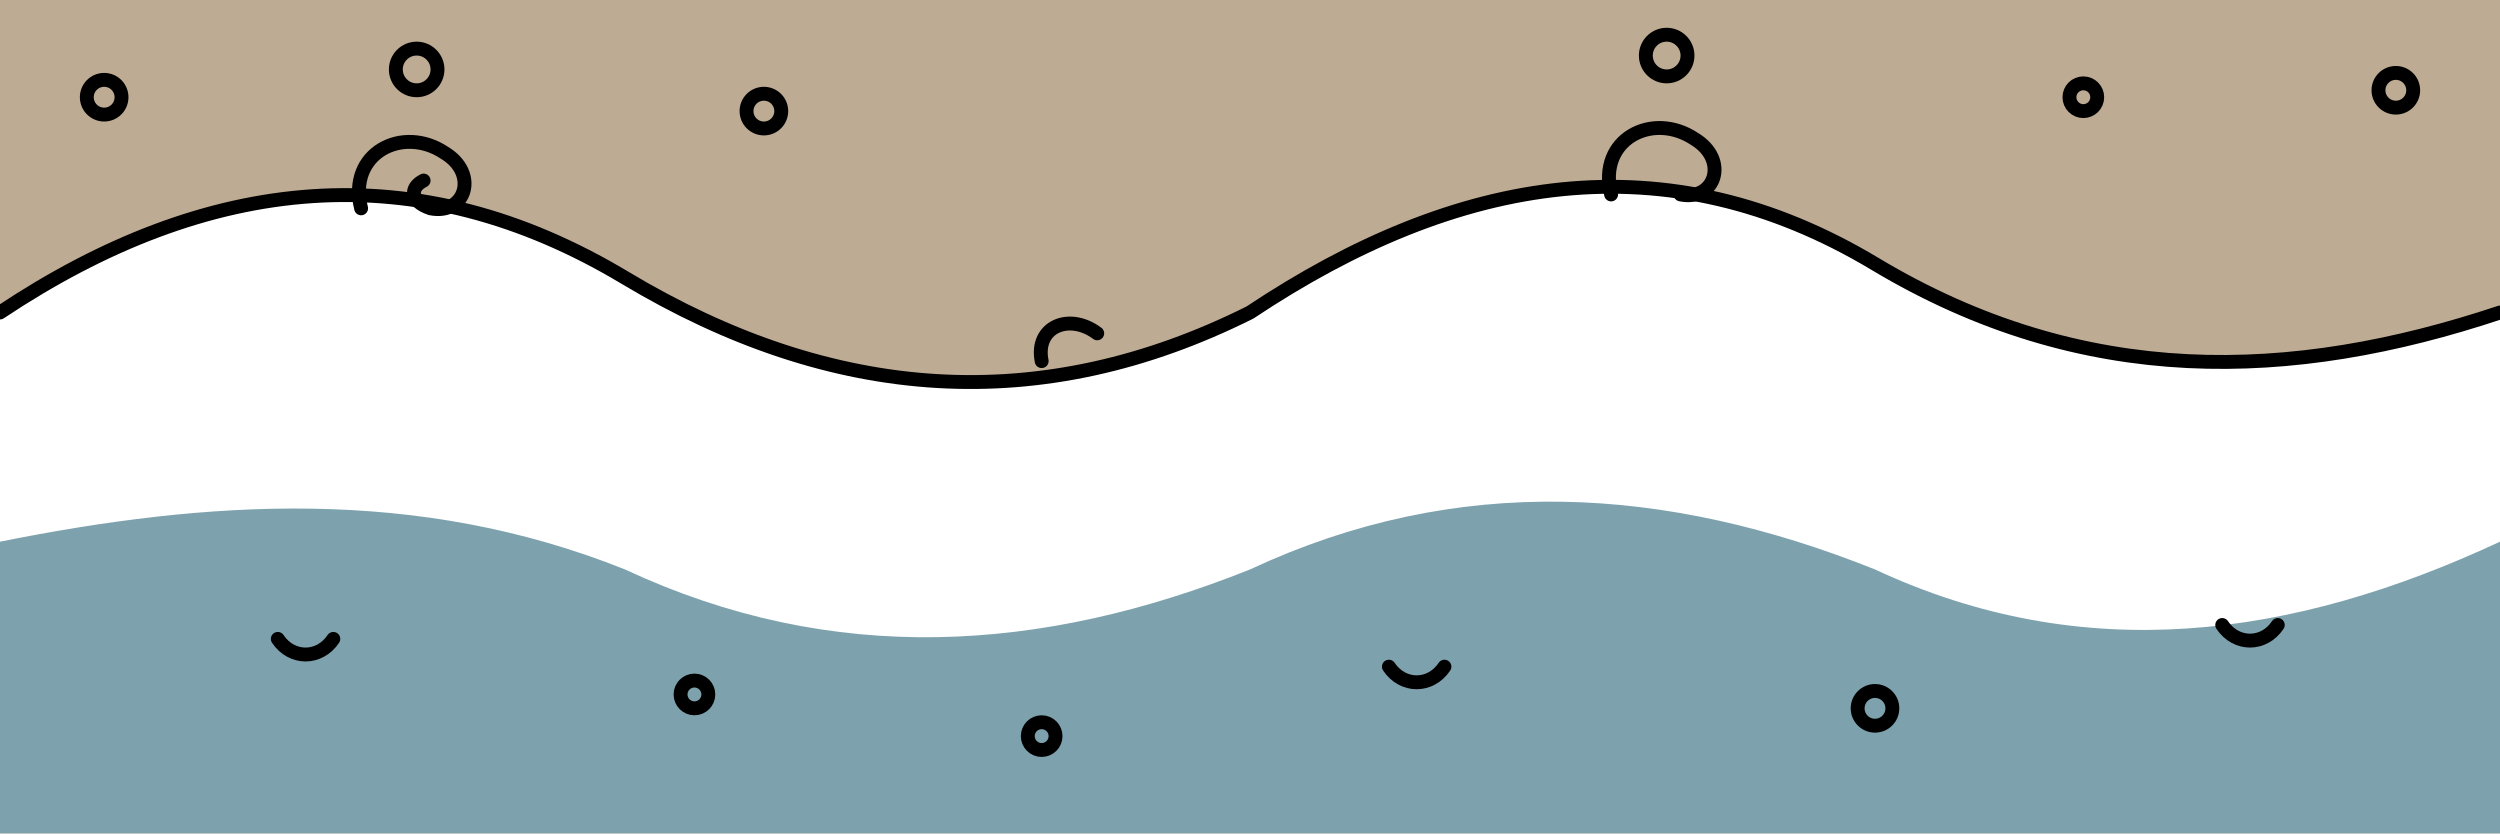
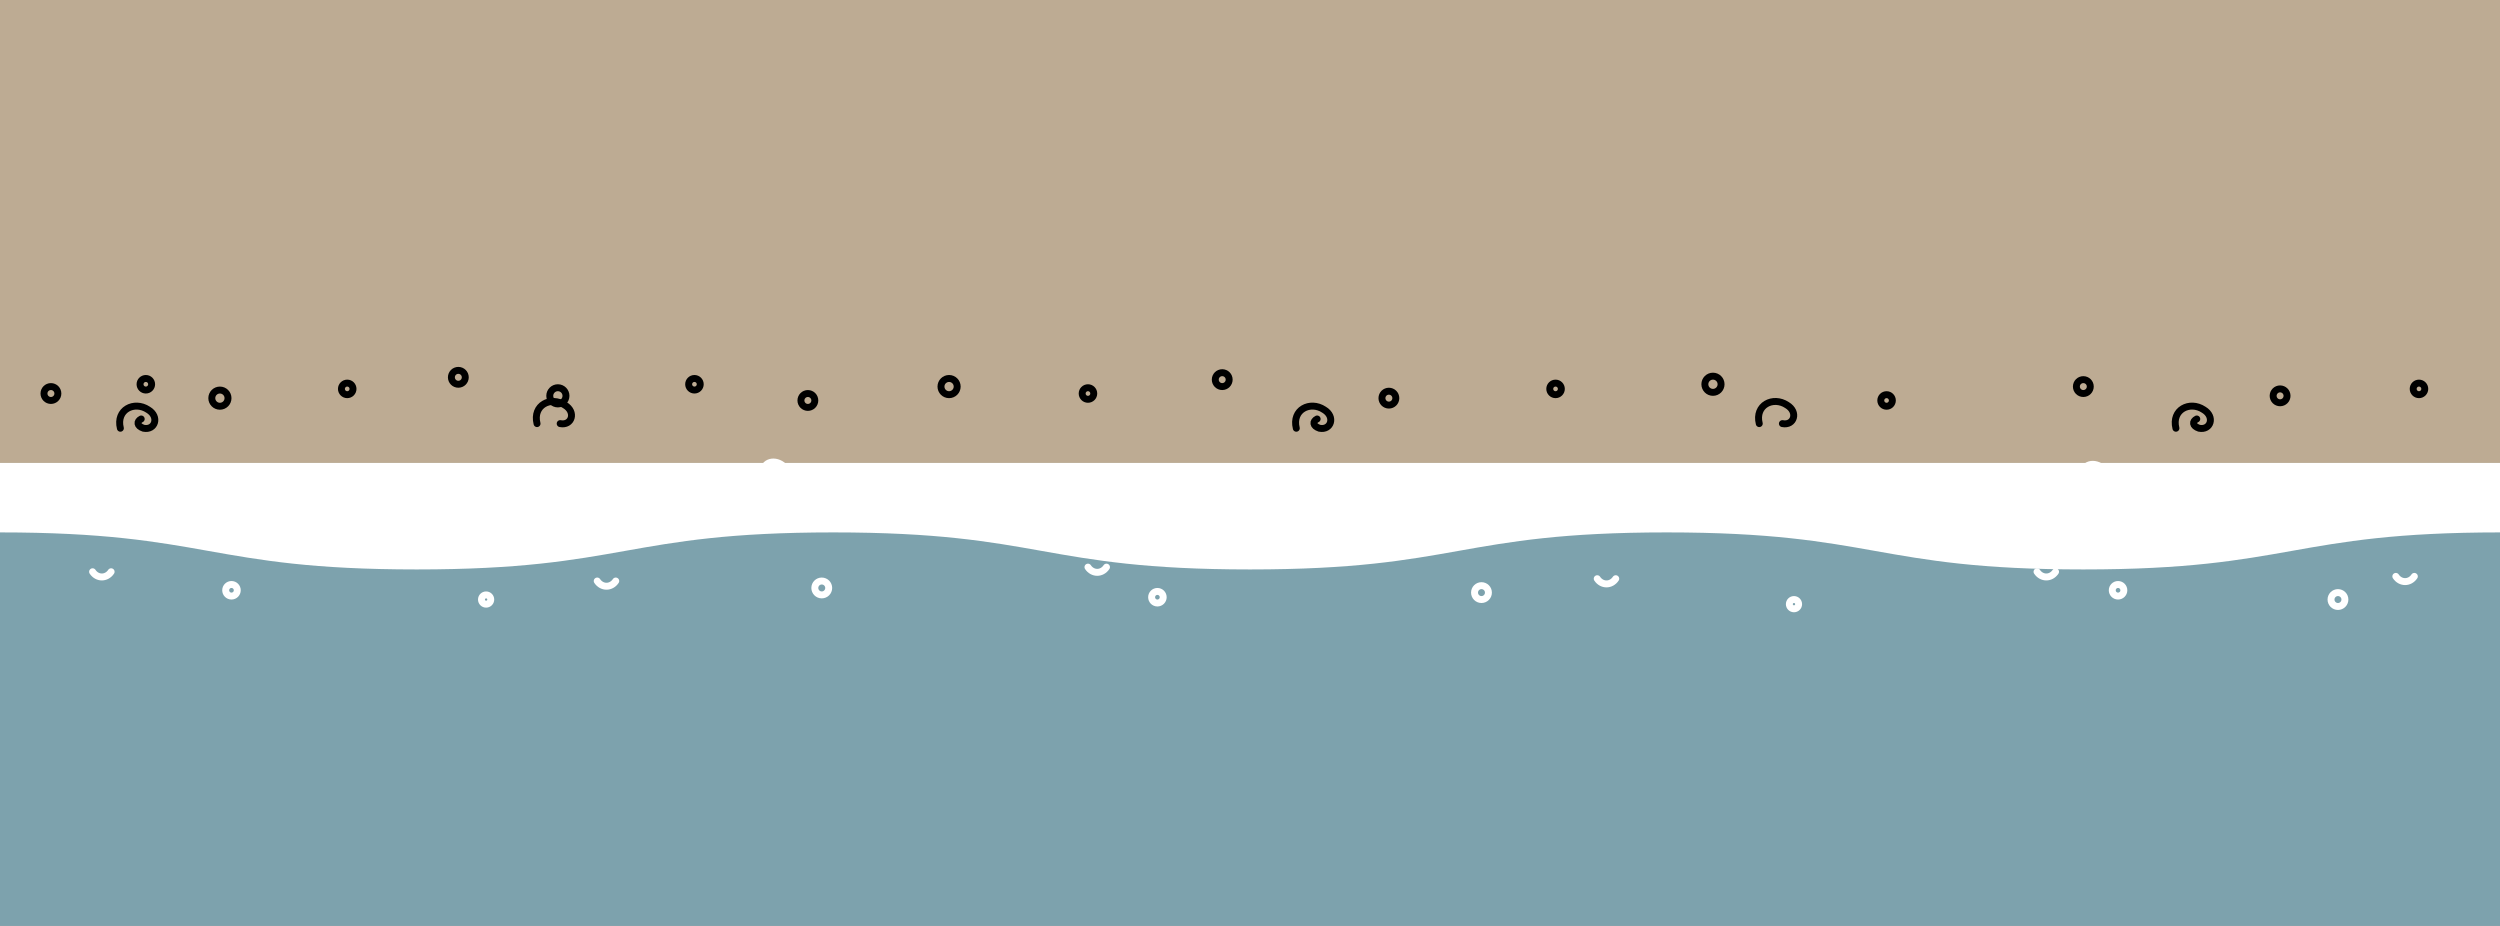
- <svg xmlns="http://www.w3.org/2000/svg" width="360" height="120" viewBox="0 0 360 120" fill="none">
-   <rect x="0" y="0" width="360" height="120" fill="#bdab93" />
-   <path fill="#7da2ad" d="M0 45     C30 25 60 22 90 40 C120 58 150 60 180 45 C210 25 240 20 270 38 C300 56 330 55 360 45     L360 120 L0 120 Z" />
-   <path fill="#ffffff" d="M0 45     C30 25 60 22 90 40 C120 58 150 60 180 45 C210 25 240 20 270 38 C300 56 330 55 360 45     L360 78     C330 92 300 96 270 82 C240 70 210 68 180 82 C150 94 120 96 90 82 C60 70 30 72 0 78 Z" />
-   <g stroke="black" stroke-width="2" stroke-linecap="round" stroke-linejoin="round" fill="none">
-     <path d="M0 45 C30 25 60 22 90 40 C120 58 150 60 180 45              C210 25 240 20 270 38 C300 56 330 55 360 45" />
-     <path d="M52 30 C50 22 58 18 64 22 C69 25 67 31 62 30 C59 29 59 27 61 26" />
-     <path d="M232 28 C230 20 238 16 244 20 C249 23 247 29 242 28" />
-     <path d="M150 52 C149 47 154 45 158 48" />
-     <circle cx="15" cy="14" r="2.5" />
-     <circle cx="60" cy="10" r="3" />
-     <circle cx="110" cy="16" r="2.5" />
-     <circle cx="240" cy="8" r="3" />
-     <circle cx="300" cy="14" r="2" />
-     <circle cx="345" cy="13" r="2.5" />
-     <path d="M40 92 C42 95 46 95 48 92" />
-     <path d="M200 96 C202 99 206 99 208 96" />
-     <path d="M320 90 C322 93 326 93 328 90" />
-     <circle cx="100" cy="100" r="2" />
-     <circle cx="270" cy="102" r="2.5" />
-     <circle cx="150" cy="106" r="2" />
+ <svg xmlns="http://www.w3.org/2000/svg" width="1080" height="400" viewBox="0 0 1080 400" fill="none">
+   <rect x="0" y="0" width="1080" height="400" fill="#bdab93" />
+   <path fill="#7da2ad" d="M0 200 L1080 200 L1080 400 L0 400 Z" />
+   <path fill="#ffffff" d="M0 200 L1080 200 L1080 230     C990 230 990 246 900 246 C810 246 810 230 720 230     C630 230 630 246 540 246 C450 246 450 230 360 230     C270 230 270 246 180 246 C90 246 90 230 0 230 Z" />
+   <g stroke="black" stroke-width="3" stroke-linecap="round" stroke-linejoin="round" fill="none">
+     <path d="M52 185 C50 177 58 173 64 177 C69 180 67 186 62 185 C59 184 59 182 61 181" />
+     <path d="M232 183 C230 175 238 171 244 175 C249 178 247 184 242 183" />
+     <path d="M560 185 C558 177 566 173 572 177 C577 180 575 186 570 185 C567 184 567 182 569 181" />
+     <path d="M760 183 C758 175 766 171 772 175 C777 178 775 184 770 183" />
+     <path d="M940 185 C938 177 946 173 952 177 C957 180 955 186 950 185 C947 184 947 182 949 181" />
+     <circle cx="22" cy="170" r="3" />
+     <circle cx="63" cy="166" r="2.5" />
+     <circle cx="95" cy="172" r="3.5" />
+     <circle cx="150" cy="168" r="2.5" />
+     <circle cx="198" cy="163" r="3" />
+     <circle cx="241" cy="171" r="3.5" />
+     <circle cx="300" cy="166" r="2.5" />
+     <circle cx="349" cy="173" r="3" />
+     <circle cx="410" cy="167" r="3.5" />
+     <circle cx="470" cy="170" r="2.5" />
+     <circle cx="528" cy="164" r="3" />
+     <circle cx="600" cy="172" r="3" />
+     <circle cx="672" cy="168" r="2.5" />
+     <circle cx="740" cy="166" r="3.5" />
+     <circle cx="815" cy="173" r="2.5" />
+     <circle cx="900" cy="167" r="3" />
+     <circle cx="985" cy="171" r="3" />
+     <circle cx="1045" cy="168" r="2.5" />
+   </g>
+   <g stroke="white" stroke-width="3" stroke-linecap="round" stroke-linejoin="round" fill="none">
+     <path d="M150 207 C149 202 154 200 158 203" />
+     <path d="M330 205 C329 200 334 198 338 201" />
+     <path d="M600 207 C599 202 604 200 608 203" />
+     <path d="M900 206 C899 201 904 199 908 202" />
+     <path d="M40 247 C42 250 46 250 48 247" />
+     <path d="M258 251 C260 254 264 254 266 251" />
+     <path d="M470 245 C472 248 476 248 478 245" />
+     <path d="M690 250 C692 253 696 253 698 250" />
+     <path d="M880 247 C882 250 886 250 888 247" />
+     <path d="M1035 249 C1037 252 1041 252 1043 249" />
+     <circle cx="100" cy="255" r="2.5" />
+     <circle cx="210" cy="259" r="2" />
+     <circle cx="355" cy="254" r="3" />
+     <circle cx="500" cy="258" r="2.5" />
+     <circle cx="640" cy="256" r="3" />
+     <circle cx="775" cy="261" r="2" />
+     <circle cx="915" cy="255" r="2.5" />
+     <circle cx="1010" cy="259" r="3" />
  </g>
</svg>
